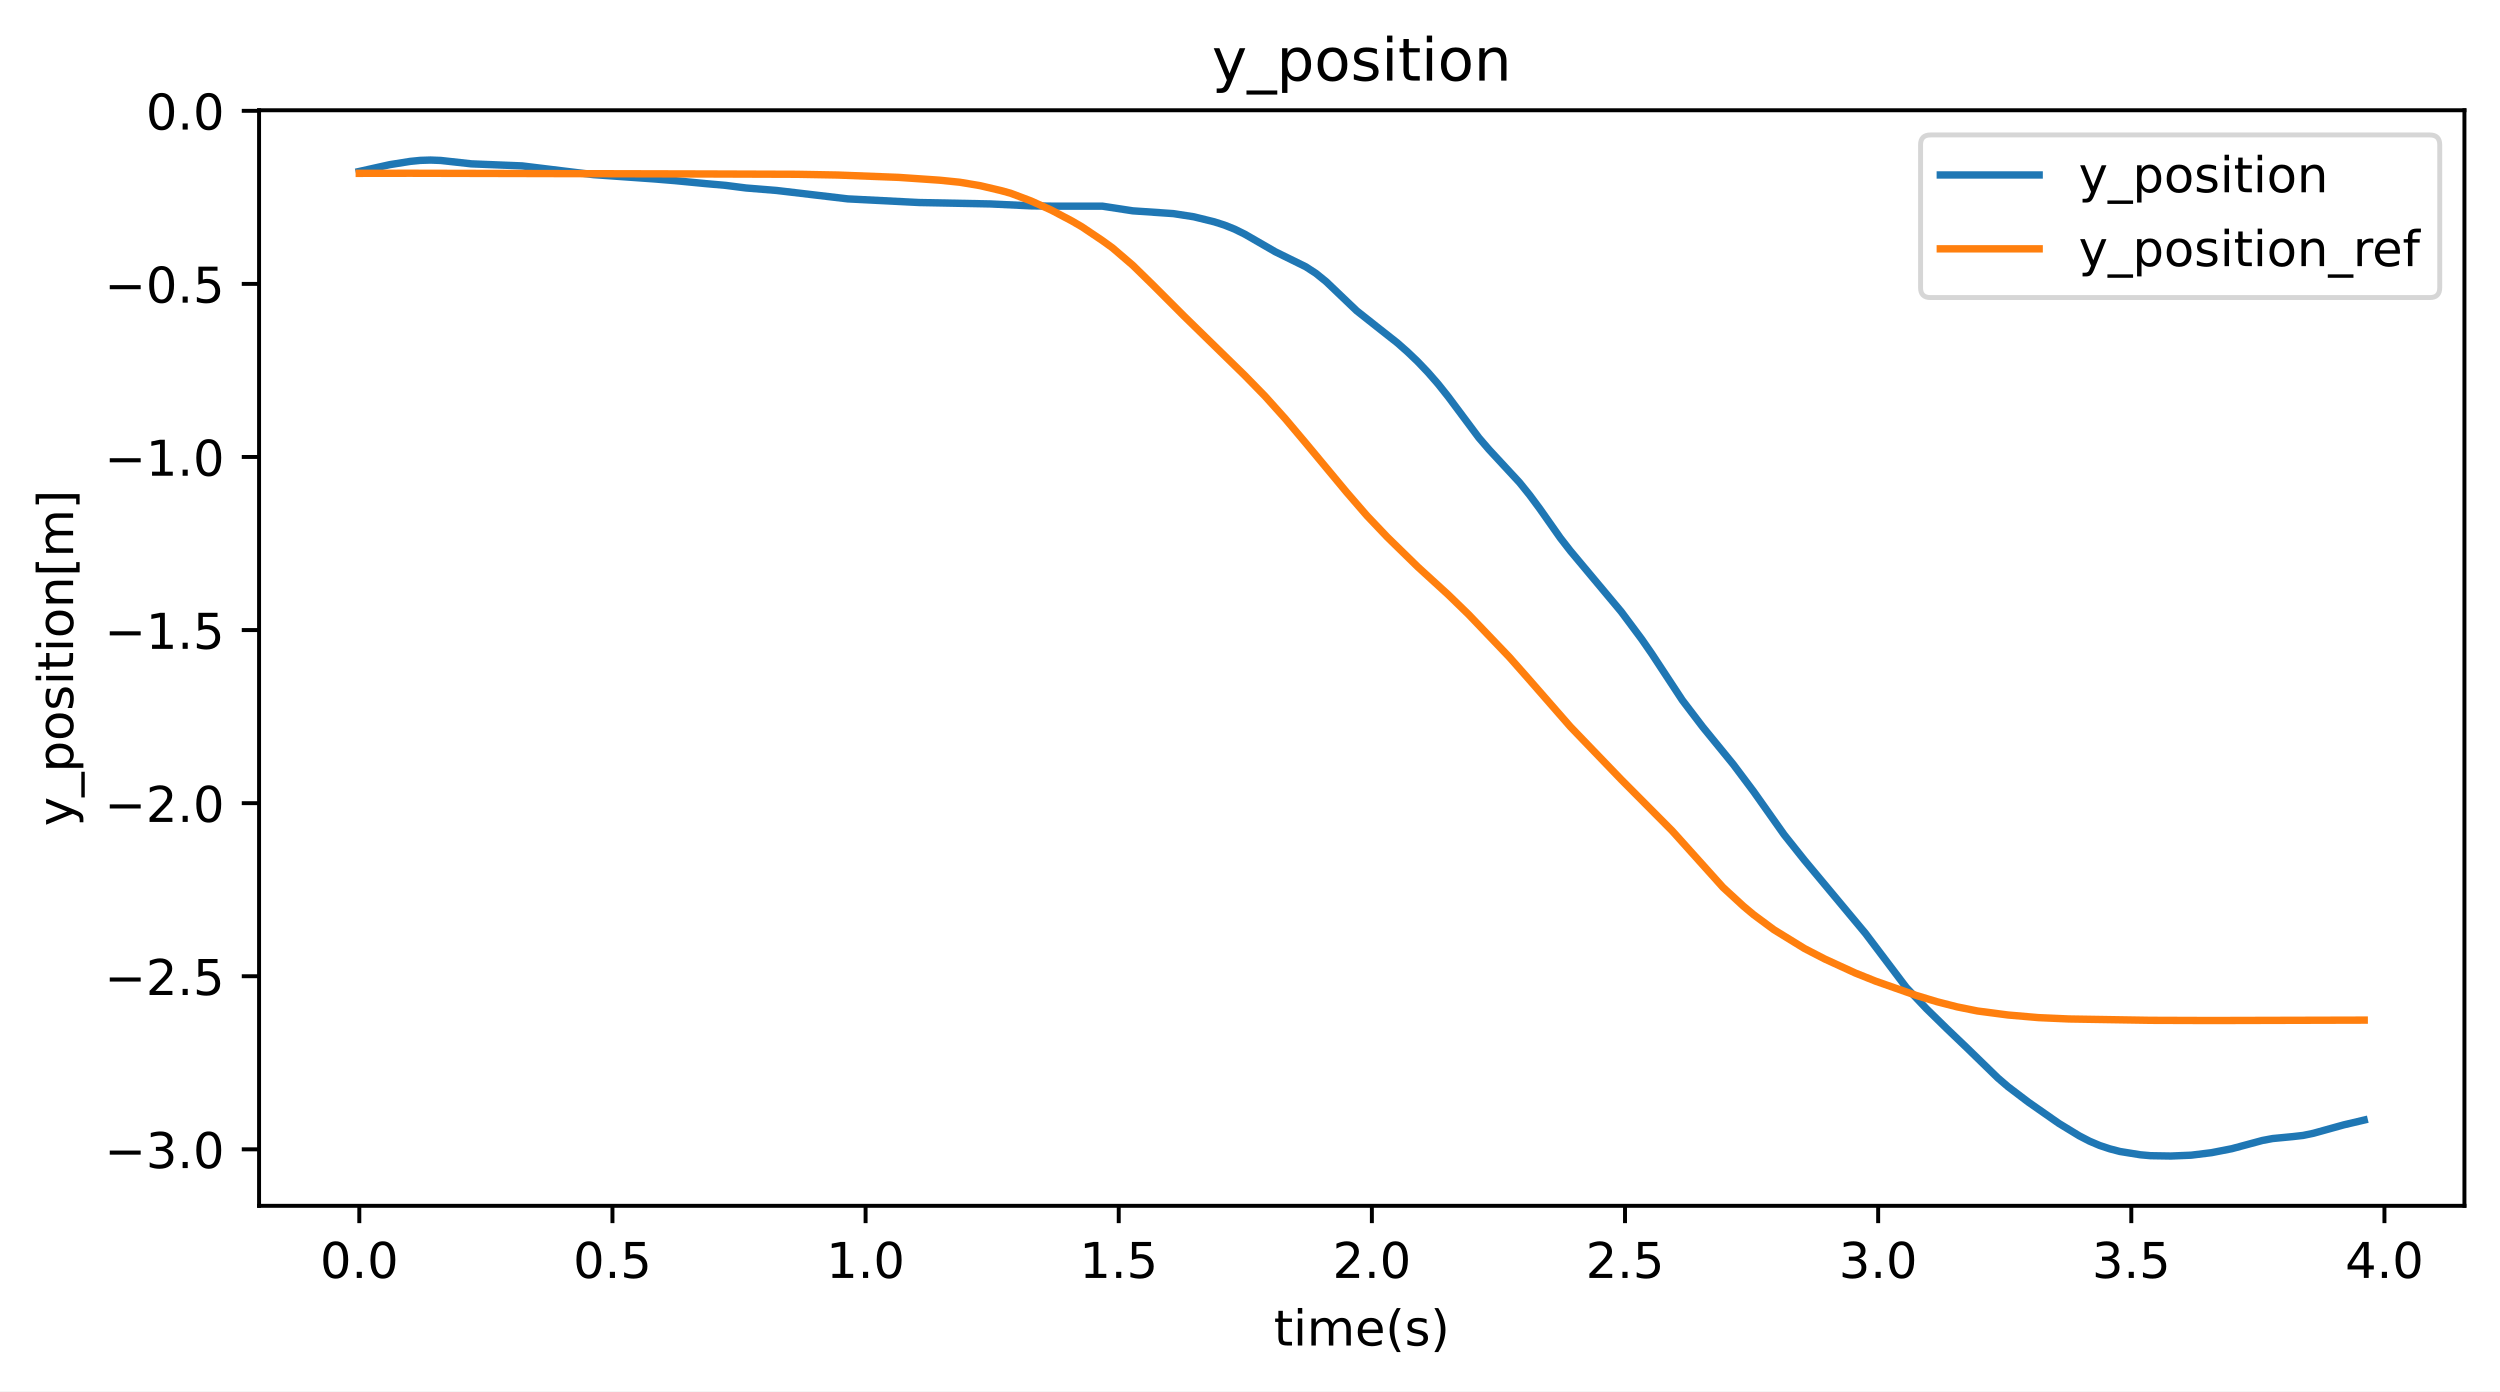
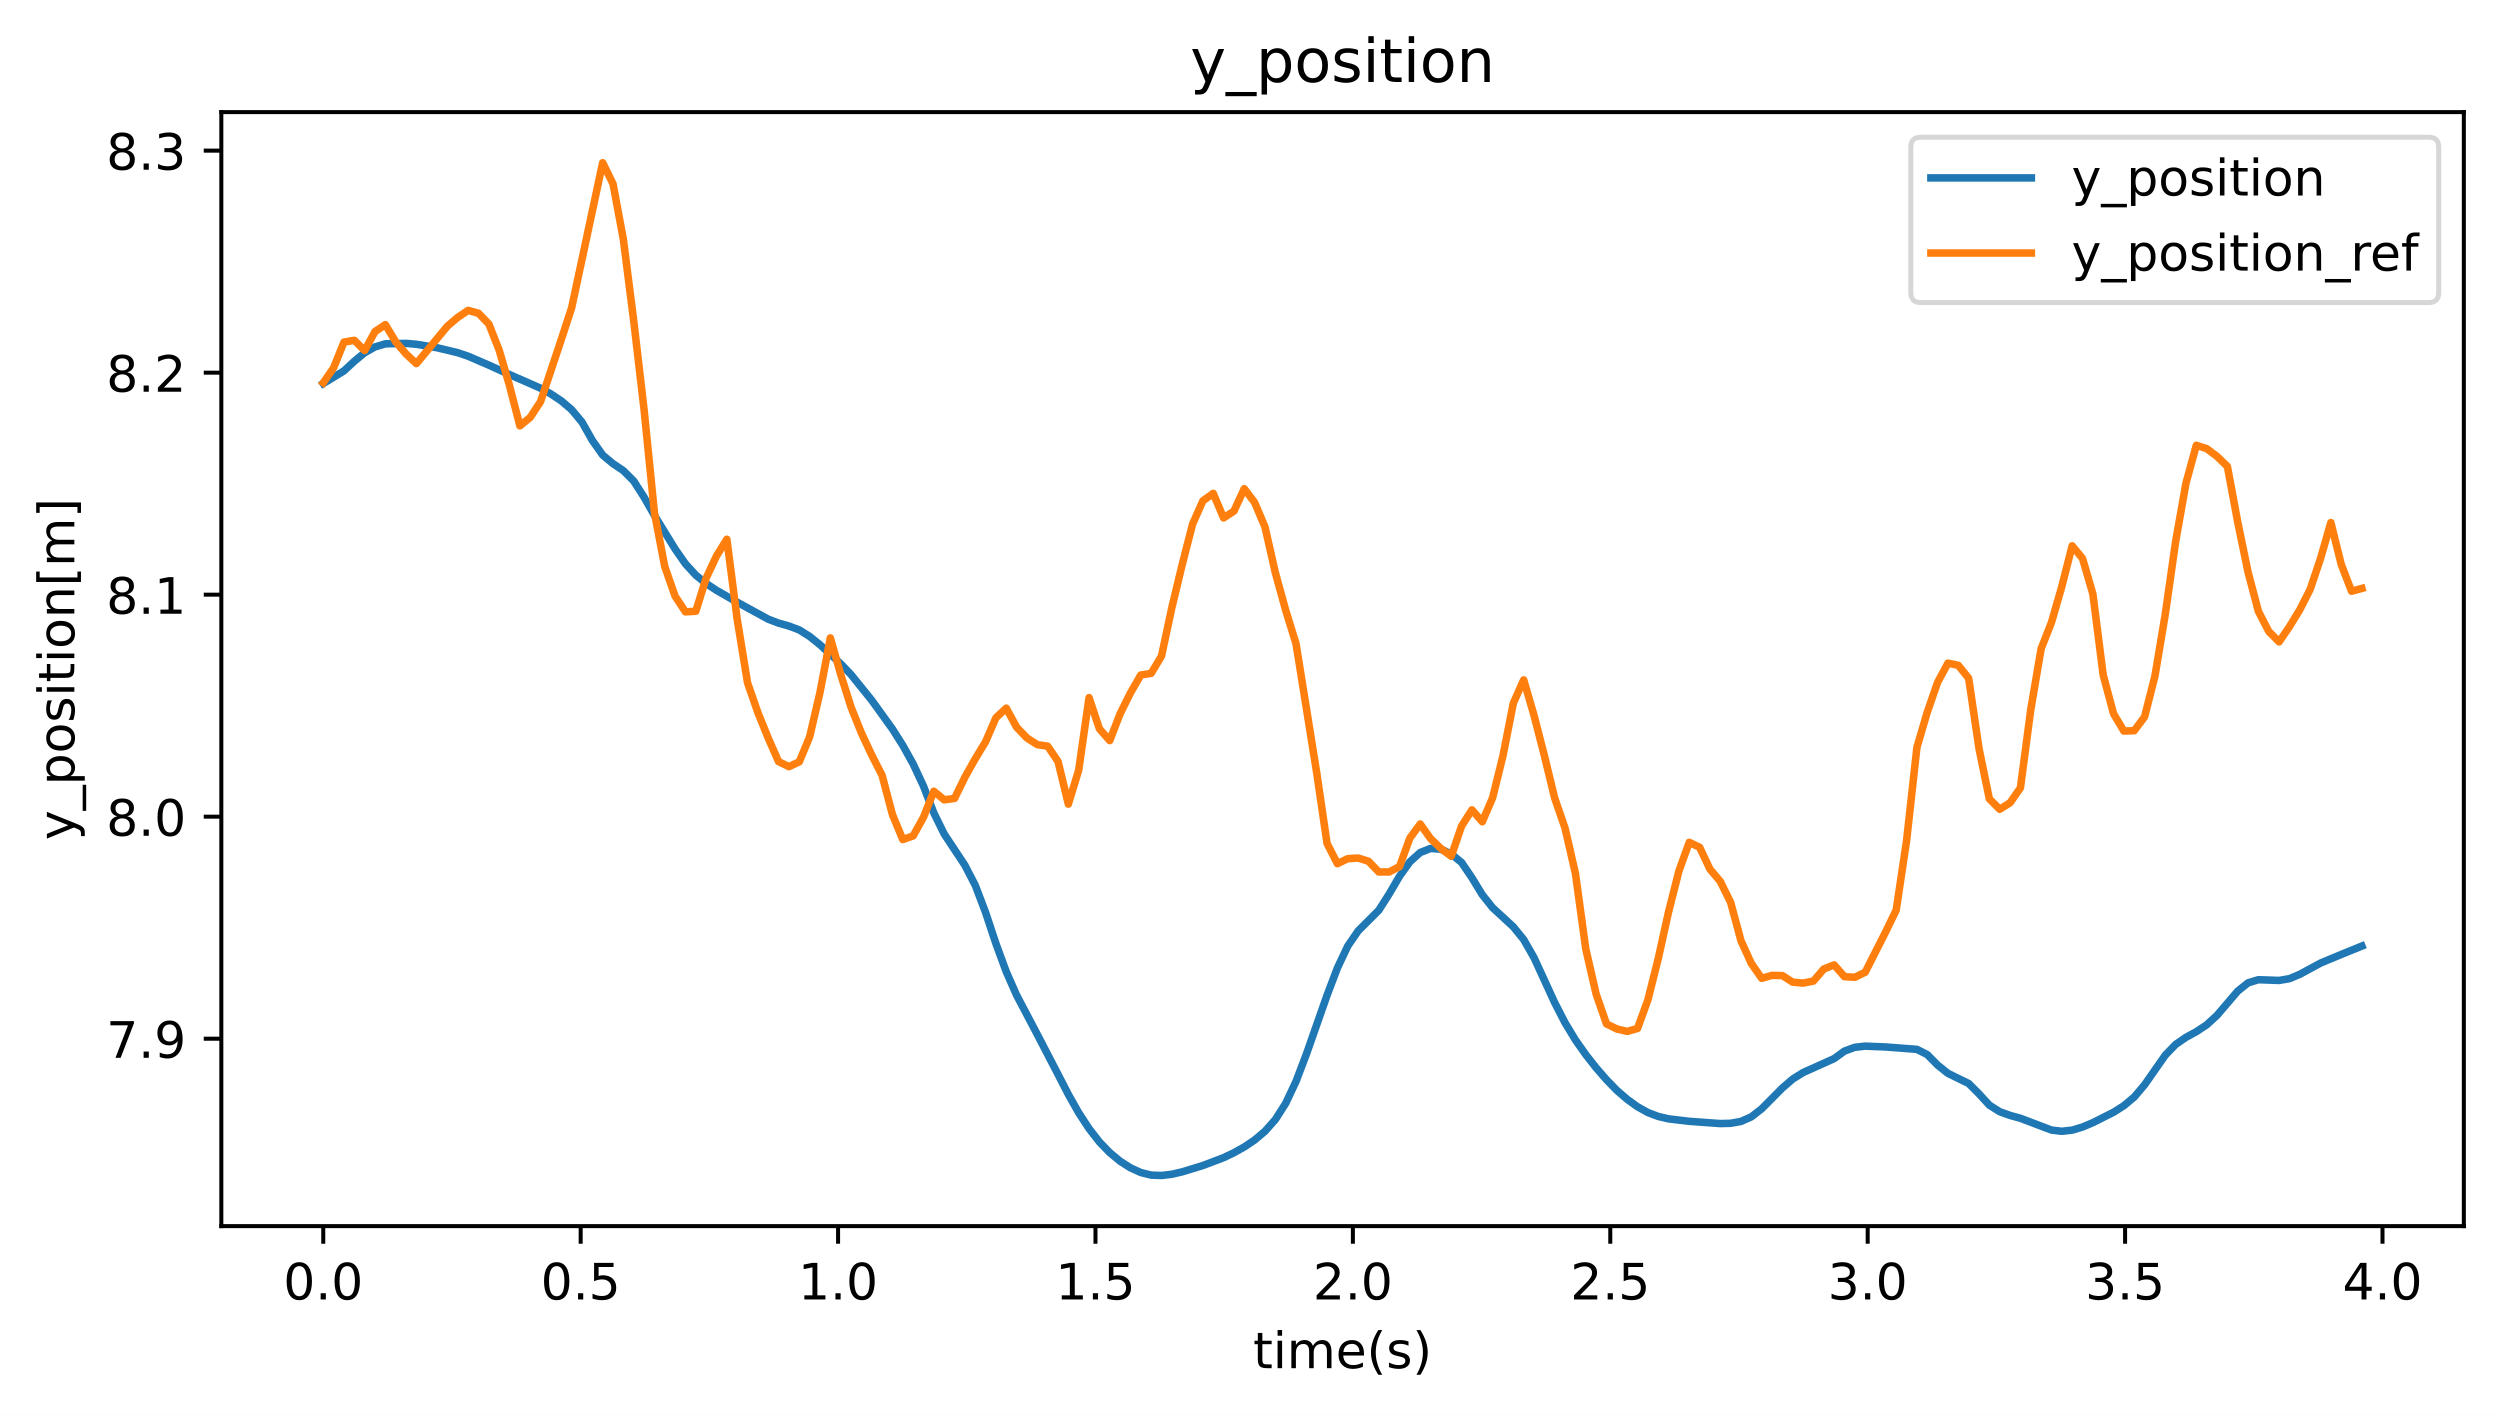
- <svg xmlns="http://www.w3.org/2000/svg" xmlns:xlink="http://www.w3.org/1999/xlink" width="506.039pt" height="281.634pt" viewBox="0 0 506.039 281.634" version="1.1">
+ <svg xmlns="http://www.w3.org/2000/svg" xmlns:xlink="http://www.w3.org/1999/xlink" width="497.659pt" height="281.634pt" viewBox="0 0 497.659 281.634" version="1.1">
  <defs>
    <style type="text/css">*{stroke-linejoin: round; stroke-linecap: butt}</style>
  </defs>
  <g id="figure_1">
    <g id="patch_1">
-       <path d="M 0 281.634  L 506.039 281.634  L 506.039 0  L 0 0  z " style="fill: #ffffff" />
+       <path d="M 0 281.634  L 497.659 281.634  L 497.659 0  L 0 0  z " style="fill: #ffffff" />
    </g>
    <g id="axes_1">
      <g id="patch_2">
-         <path d="M 52.439 244.078  L 498.839 244.078  L 498.839 22.318  L 52.439 22.318  z " style="fill: #ffffff" />
+         <path d="M 44.059 244.078  L 490.459 244.078  L 490.459 22.318  L 44.059 22.318  z " style="fill: #ffffff" />
      </g>
      <g id="matplotlib.axis_1">
        <g id="xtick_1">
          <g id="line2d_1">
            <defs>
-               <path id="meac300c6c1" d="M 0 0  L 0 3.5  " style="stroke: #000000; stroke-width: 0.8" />
-             </defs>
-             <g>
-               <use xlink:href="#meac300c6c1" x="72.73" y="244.078" style="stroke: #000000; stroke-width: 0.8" />
+               <path id="m32def8742e" d="M 0 0  L 0 3.5  " style="stroke: #000000; stroke-width: 0.8" />
+             </defs>
+             <g>
+               <use xlink:href="#m32def8742e" x="64.35" y="244.078" style="stroke: #000000; stroke-width: 0.8" />
            </g>
          </g>
          <g id="text_1">
-             <g transform="translate(64.77841 258.6766) scale(0.1 -0.1)">
+             <g transform="translate(56.39872 258.6766) scale(0.1 -0.1)">
              <defs>
                <path id="DejaVuSans-30" d="M 2034 4250  Q 1547 4250 1301 3770  Q 1056 3291 1056 2328  Q 1056 1369 1301 889  Q 1547 409 2034 409  Q 2525 409 2770 889  Q 3016 1369 3016 2328  Q 3016 3291 2770 3770  Q 2525 4250 2034 4250  z M 2034 4750  Q 2819 4750 3233 4129  Q 3647 3509 3647 2328  Q 3647 1150 3233 529  Q 2819 -91 2034 -91  Q 1250 -91 836 529  Q 422 1150 422 2328  Q 422 3509 836 4129  Q 1250 4750 2034 4750  z " transform="scale(0.015625)" />
                <path id="DejaVuSans-2e" d="M 684 794  L 1344 794  L 1344 0  L 684 0  L 684 794  z " transform="scale(0.015625)" />
              </defs>
              <use xlink:href="#DejaVuSans-30" />
              <use xlink:href="#DejaVuSans-2e" x="63.623" />
              <use xlink:href="#DejaVuSans-30" x="95.41" />
            </g>
          </g>
        </g>
        <g id="xtick_2">
          <g id="line2d_2">
            <g>
-               <use xlink:href="#meac300c6c1" x="123.97" y="244.078" style="stroke: #000000; stroke-width: 0.8" />
+               <use xlink:href="#m32def8742e" x="115.59" y="244.078" style="stroke: #000000; stroke-width: 0.8" />
            </g>
          </g>
          <g id="text_2">
-             <g transform="translate(116.0181 258.6766) scale(0.1 -0.1)">
+             <g transform="translate(107.6384 258.6766) scale(0.1 -0.1)">
              <defs>
                <path id="DejaVuSans-35" d="M 691 4666  L 3169 4666  L 3169 4134  L 1269 4134  L 1269 2991  Q 1406 3038 1543 3061  Q 1681 3084 1819 3084  Q 2600 3084 3056 2656  Q 3513 2228 3513 1497  Q 3513 744 3044 326  Q 2575 -91 1722 -91  Q 1428 -91 1123 -41  Q 819 9 494 109  L 494 744  Q 775 591 1075 516  Q 1375 441 1709 441  Q 2250 441 2565 725  Q 2881 1009 2881 1497  Q 2881 1984 2565 2268  Q 2250 2553 1709 2553  Q 1456 2553 1204 2497  Q 953 2441 691 2322  L 691 4666  z " transform="scale(0.015625)" />
              </defs>
              <use xlink:href="#DejaVuSans-30" />
              <use xlink:href="#DejaVuSans-2e" x="63.623" />
              <use xlink:href="#DejaVuSans-35" x="95.41" />
            </g>
          </g>
        </g>
        <g id="xtick_3">
          <g id="line2d_3">
            <g>
-               <use xlink:href="#meac300c6c1" x="175.209" y="244.078" style="stroke: #000000; stroke-width: 0.8" />
+               <use xlink:href="#m32def8742e" x="166.83" y="244.078" style="stroke: #000000; stroke-width: 0.8" />
            </g>
          </g>
          <g id="text_3">
-             <g transform="translate(167.2577 258.6766) scale(0.1 -0.1)">
+             <g transform="translate(158.8781 258.6766) scale(0.1 -0.1)">
              <defs>
                <path id="DejaVuSans-31" d="M 794 531  L 1825 531  L 1825 4091  L 703 3866  L 703 4441  L 1819 4666  L 2450 4666  L 2450 531  L 3481 531  L 3481 0  L 794 0  L 794 531  z " transform="scale(0.015625)" />
              </defs>
              <use xlink:href="#DejaVuSans-31" />
              <use xlink:href="#DejaVuSans-2e" x="63.623" />
              <use xlink:href="#DejaVuSans-30" x="95.41" />
            </g>
          </g>
        </g>
        <g id="xtick_4">
          <g id="line2d_4">
            <g>
-               <use xlink:href="#meac300c6c1" x="226.449" y="244.078" style="stroke: #000000; stroke-width: 0.8" />
+               <use xlink:href="#m32def8742e" x="218.069" y="244.078" style="stroke: #000000; stroke-width: 0.8" />
            </g>
          </g>
          <g id="text_4">
-             <g transform="translate(218.4974 258.6766) scale(0.1 -0.1)">
+             <g transform="translate(210.1177 258.6766) scale(0.1 -0.1)">
              <use xlink:href="#DejaVuSans-31" />
              <use xlink:href="#DejaVuSans-2e" x="63.623" />
              <use xlink:href="#DejaVuSans-35" x="95.41" />
            </g>
          </g>
        </g>
        <g id="xtick_5">
          <g id="line2d_5">
            <g>
-               <use xlink:href="#meac300c6c1" x="277.689" y="244.078" style="stroke: #000000; stroke-width: 0.8" />
+               <use xlink:href="#m32def8742e" x="269.309" y="244.078" style="stroke: #000000; stroke-width: 0.8" />
            </g>
          </g>
          <g id="text_5">
-             <g transform="translate(269.7371 258.6766) scale(0.1 -0.1)">
+             <g transform="translate(261.3574 258.6766) scale(0.1 -0.1)">
              <defs>
                <path id="DejaVuSans-32" d="M 1228 531  L 3431 531  L 3431 0  L 469 0  L 469 531  Q 828 903 1448 1529  Q 2069 2156 2228 2338  Q 2531 2678 2651 2914  Q 2772 3150 2772 3378  Q 2772 3750 2511 3984  Q 2250 4219 1831 4219  Q 1534 4219 1204 4116  Q 875 4013 500 3803  L 500 4441  Q 881 4594 1212 4672  Q 1544 4750 1819 4750  Q 2544 4750 2975 4387  Q 3406 4025 3406 3419  Q 3406 3131 3298 2873  Q 3191 2616 2906 2266  Q 2828 2175 2409 1742  Q 1991 1309 1228 531  z " transform="scale(0.015625)" />
              </defs>
              <use xlink:href="#DejaVuSans-32" />
              <use xlink:href="#DejaVuSans-2e" x="63.623" />
              <use xlink:href="#DejaVuSans-30" x="95.41" />
            </g>
          </g>
        </g>
        <g id="xtick_6">
          <g id="line2d_6">
            <g>
-               <use xlink:href="#meac300c6c1" x="328.928" y="244.078" style="stroke: #000000; stroke-width: 0.8" />
+               <use xlink:href="#m32def8742e" x="320.549" y="244.078" style="stroke: #000000; stroke-width: 0.8" />
            </g>
          </g>
          <g id="text_6">
-             <g transform="translate(320.9768 258.6766) scale(0.1 -0.1)">
+             <g transform="translate(312.5971 258.6766) scale(0.1 -0.1)">
              <use xlink:href="#DejaVuSans-32" />
              <use xlink:href="#DejaVuSans-2e" x="63.623" />
              <use xlink:href="#DejaVuSans-35" x="95.41" />
            </g>
          </g>
        </g>
        <g id="xtick_7">
          <g id="line2d_7">
            <g>
-               <use xlink:href="#meac300c6c1" x="380.168" y="244.078" style="stroke: #000000; stroke-width: 0.8" />
+               <use xlink:href="#m32def8742e" x="371.788" y="244.078" style="stroke: #000000; stroke-width: 0.8" />
            </g>
          </g>
          <g id="text_7">
-             <g transform="translate(372.2164 258.6766) scale(0.1 -0.1)">
+             <g transform="translate(363.8367 258.6766) scale(0.1 -0.1)">
              <defs>
                <path id="DejaVuSans-33" d="M 2597 2516  Q 3050 2419 3304 2112  Q 3559 1806 3559 1356  Q 3559 666 3084 287  Q 2609 -91 1734 -91  Q 1441 -91 1130 -33  Q 819 25 488 141  L 488 750  Q 750 597 1062 519  Q 1375 441 1716 441  Q 2309 441 2620 675  Q 2931 909 2931 1356  Q 2931 1769 2642 2001  Q 2353 2234 1838 2234  L 1294 2234  L 1294 2753  L 1863 2753  Q 2328 2753 2575 2939  Q 2822 3125 2822 3475  Q 2822 3834 2567 4026  Q 2313 4219 1838 4219  Q 1578 4219 1281 4162  Q 984 4106 628 3988  L 628 4550  Q 988 4650 1302 4700  Q 1616 4750 1894 4750  Q 2613 4750 3031 4423  Q 3450 4097 3450 3541  Q 3450 3153 3228 2886  Q 3006 2619 2597 2516  z " transform="scale(0.015625)" />
              </defs>
              <use xlink:href="#DejaVuSans-33" />
              <use xlink:href="#DejaVuSans-2e" x="63.623" />
              <use xlink:href="#DejaVuSans-30" x="95.41" />
            </g>
          </g>
        </g>
        <g id="xtick_8">
          <g id="line2d_8">
            <g>
-               <use xlink:href="#meac300c6c1" x="431.408" y="244.078" style="stroke: #000000; stroke-width: 0.8" />
+               <use xlink:href="#m32def8742e" x="423.028" y="244.078" style="stroke: #000000; stroke-width: 0.8" />
            </g>
          </g>
          <g id="text_8">
-             <g transform="translate(423.4561 258.6766) scale(0.1 -0.1)">
+             <g transform="translate(415.0764 258.6766) scale(0.1 -0.1)">
              <use xlink:href="#DejaVuSans-33" />
              <use xlink:href="#DejaVuSans-2e" x="63.623" />
              <use xlink:href="#DejaVuSans-35" x="95.41" />
            </g>
          </g>
        </g>
        <g id="xtick_9">
          <g id="line2d_9">
            <g>
-               <use xlink:href="#meac300c6c1" x="482.647" y="244.078" style="stroke: #000000; stroke-width: 0.8" />
+               <use xlink:href="#m32def8742e" x="474.268" y="244.078" style="stroke: #000000; stroke-width: 0.8" />
            </g>
          </g>
          <g id="text_9">
-             <g transform="translate(474.6958 258.6766) scale(0.1 -0.1)">
+             <g transform="translate(466.3161 258.6766) scale(0.1 -0.1)">
              <defs>
                <path id="DejaVuSans-34" d="M 2419 4116  L 825 1625  L 2419 1625  L 2419 4116  z M 2253 4666  L 3047 4666  L 3047 1625  L 3713 1625  L 3713 1100  L 3047 1100  L 3047 0  L 2419 0  L 2419 1100  L 313 1100  L 313 1709  L 2253 4666  z " transform="scale(0.015625)" />
              </defs>
              <use xlink:href="#DejaVuSans-34" />
              <use xlink:href="#DejaVuSans-2e" x="63.623" />
              <use xlink:href="#DejaVuSans-30" x="95.41" />
            </g>
          </g>
        </g>
        <g id="text_10">
-           <g transform="translate(257.8367 272.3547) scale(0.1 -0.1)">
+           <g transform="translate(249.457 272.3547) scale(0.1 -0.1)">
            <defs>
              <path id="DejaVuSans-74" d="M 1172 4494  L 1172 3500  L 2356 3500  L 2356 3053  L 1172 3053  L 1172 1153  Q 1172 725 1289 603  Q 1406 481 1766 481  L 2356 481  L 2356 0  L 1766 0  Q 1100 0 847 248  Q 594 497 594 1153  L 594 3053  L 172 3053  L 172 3500  L 594 3500  L 594 4494  L 1172 4494  z " transform="scale(0.015625)" />
              <path id="DejaVuSans-69" d="M 603 3500  L 1178 3500  L 1178 0  L 603 0  L 603 3500  z M 603 4863  L 1178 4863  L 1178 4134  L 603 4134  L 603 4863  z " transform="scale(0.015625)" />
              <path id="DejaVuSans-6d" d="M 3328 2828  Q 3544 3216 3844 3400  Q 4144 3584 4550 3584  Q 5097 3584 5394 3201  Q 5691 2819 5691 2113  L 5691 0  L 5113 0  L 5113 2094  Q 5113 2597 4934 2840  Q 4756 3084 4391 3084  Q 3944 3084 3684 2787  Q 3425 2491 3425 1978  L 3425 0  L 2847 0  L 2847 2094  Q 2847 2600 2669 2842  Q 2491 3084 2119 3084  Q 1678 3084 1418 2786  Q 1159 2488 1159 1978  L 1159 0  L 581 0  L 581 3500  L 1159 3500  L 1159 2956  Q 1356 3278 1631 3431  Q 1906 3584 2284 3584  Q 2666 3584 2933 3390  Q 3200 3197 3328 2828  z " transform="scale(0.015625)" />
              <path id="DejaVuSans-65" d="M 3597 1894  L 3597 1613  L 953 1613  Q 991 1019 1311 708  Q 1631 397 2203 397  Q 2534 397 2845 478  Q 3156 559 3463 722  L 3463 178  Q 3153 47 2828 -22  Q 2503 -91 2169 -91  Q 1331 -91 842 396  Q 353 884 353 1716  Q 353 2575 817 3079  Q 1281 3584 2069 3584  Q 2775 3584 3186 3129  Q 3597 2675 3597 1894  z M 3022 2063  Q 3016 2534 2758 2815  Q 2500 3097 2075 3097  Q 1594 3097 1305 2825  Q 1016 2553 972 2059  L 3022 2063  z " transform="scale(0.015625)" />
              <path id="DejaVuSans-28" d="M 1984 4856  Q 1566 4138 1362 3434  Q 1159 2731 1159 2009  Q 1159 1288 1364 580  Q 1569 -128 1984 -844  L 1484 -844  Q 1016 -109 783 600  Q 550 1309 550 2009  Q 550 2706 781 3412  Q 1013 4119 1484 4856  L 1984 4856  z " transform="scale(0.015625)" />
              <path id="DejaVuSans-73" d="M 2834 3397  L 2834 2853  Q 2591 2978 2328 3040  Q 2066 3103 1784 3103  Q 1356 3103 1142 2972  Q 928 2841 928 2578  Q 928 2378 1081 2264  Q 1234 2150 1697 2047  L 1894 2003  Q 2506 1872 2764 1633  Q 3022 1394 3022 966  Q 3022 478 2636 193  Q 2250 -91 1575 -91  Q 1294 -91 989 -36  Q 684 19 347 128  L 347 722  Q 666 556 975 473  Q 1284 391 1588 391  Q 1994 391 2212 530  Q 2431 669 2431 922  Q 2431 1156 2273 1281  Q 2116 1406 1581 1522  L 1381 1569  Q 847 1681 609 1914  Q 372 2147 372 2553  Q 372 3047 722 3315  Q 1072 3584 1716 3584  Q 2034 3584 2315 3537  Q 2597 3491 2834 3397  z " transform="scale(0.015625)" />
              <path id="DejaVuSans-29" d="M 513 4856  L 1013 4856  Q 1481 4119 1714 3412  Q 1947 2706 1947 2009  Q 1947 1309 1714 600  Q 1481 -109 1013 -844  L 513 -844  Q 928 -128 1133 580  Q 1338 1288 1338 2009  Q 1338 2731 1133 3434  Q 928 4138 513 4856  z " transform="scale(0.015625)" />
            </defs>
            <use xlink:href="#DejaVuSans-74" />
            <use xlink:href="#DejaVuSans-69" x="39.209" />
            <use xlink:href="#DejaVuSans-6d" x="66.992" />
            <use xlink:href="#DejaVuSans-65" x="164.404" />
            <use xlink:href="#DejaVuSans-28" x="225.928" />
            <use xlink:href="#DejaVuSans-73" x="264.941" />
            <use xlink:href="#DejaVuSans-29" x="317.041" />
          </g>
        </g>
      </g>
      <g id="matplotlib.axis_2">
        <g id="ytick_1">
          <g id="line2d_10">
            <defs>
-               <path id="mf3dd3fe1fc" d="M 0 0  L -3.5 0  " style="stroke: #000000; stroke-width: 0.8" />
-             </defs>
-             <g>
-               <use xlink:href="#mf3dd3fe1fc" x="52.439" y="232.641" style="stroke: #000000; stroke-width: 0.8" />
+               <path id="m1f8aee52ab" d="M 0 0  L -3.5 0  " style="stroke: #000000; stroke-width: 0.8" />
+             </defs>
+             <g>
+               <use xlink:href="#m1f8aee52ab" x="44.059" y="206.768" style="stroke: #000000; stroke-width: 0.8" />
            </g>
          </g>
          <g id="text_11">
-             <g transform="translate(21.15625 236.4407) scale(0.1 -0.1)">
-               <defs>
-                 <path id="DejaVuSans-2212" d="M 678 2272  L 4684 2272  L 4684 1741  L 678 1741  L 678 2272  z " transform="scale(0.015625)" />
-               </defs>
-               <use xlink:href="#DejaVuSans-2212" />
-               <use xlink:href="#DejaVuSans-33" x="83.789" />
-               <use xlink:href="#DejaVuSans-2e" x="147.412" />
-               <use xlink:href="#DejaVuSans-30" x="179.199" />
+             <g transform="translate(21.15625 210.5673) scale(0.1 -0.1)">
+               <defs>
+                 <path id="DejaVuSans-37" d="M 525 4666  L 3525 4666  L 3525 4397  L 1831 0  L 1172 0  L 2766 4134  L 525 4134  L 525 4666  z " transform="scale(0.015625)" />
+                 <path id="DejaVuSans-39" d="M 703 97  L 703 672  Q 941 559 1184 500  Q 1428 441 1663 441  Q 2288 441 2617 861  Q 2947 1281 2994 2138  Q 2813 1869 2534 1725  Q 2256 1581 1919 1581  Q 1219 1581 811 2004  Q 403 2428 403 3163  Q 403 3881 828 4315  Q 1253 4750 1959 4750  Q 2769 4750 3195 4129  Q 3622 3509 3622 2328  Q 3622 1225 3098 567  Q 2575 -91 1691 -91  Q 1453 -91 1209 -44  Q 966 3 703 97  z M 1959 2075  Q 2384 2075 2632 2365  Q 2881 2656 2881 3163  Q 2881 3666 2632 3958  Q 2384 4250 1959 4250  Q 1534 4250 1286 3958  Q 1038 3666 1038 3163  Q 1038 2656 1286 2365  Q 1534 2075 1959 2075  z " transform="scale(0.015625)" />
+               </defs>
+               <use xlink:href="#DejaVuSans-37" />
+               <use xlink:href="#DejaVuSans-2e" x="63.623" />
+               <use xlink:href="#DejaVuSans-39" x="95.41" />
            </g>
          </g>
        </g>
        <g id="ytick_2">
          <g id="line2d_11">
            <g>
-               <use xlink:href="#mf3dd3fe1fc" x="52.439" y="197.606" style="stroke: #000000; stroke-width: 0.8" />
+               <use xlink:href="#m1f8aee52ab" x="44.059" y="162.573" style="stroke: #000000; stroke-width: 0.8" />
            </g>
          </g>
          <g id="text_12">
-             <g transform="translate(21.15625 201.4055) scale(0.1 -0.1)">
-               <use xlink:href="#DejaVuSans-2212" />
-               <use xlink:href="#DejaVuSans-32" x="83.789" />
-               <use xlink:href="#DejaVuSans-2e" x="147.412" />
-               <use xlink:href="#DejaVuSans-35" x="179.199" />
+             <g transform="translate(21.15625 166.372) scale(0.1 -0.1)">
+               <defs>
+                 <path id="DejaVuSans-38" d="M 2034 2216  Q 1584 2216 1326 1975  Q 1069 1734 1069 1313  Q 1069 891 1326 650  Q 1584 409 2034 409  Q 2484 409 2743 651  Q 3003 894 3003 1313  Q 3003 1734 2745 1975  Q 2488 2216 2034 2216  z M 1403 2484  Q 997 2584 770 2862  Q 544 3141 544 3541  Q 544 4100 942 4425  Q 1341 4750 2034 4750  Q 2731 4750 3128 4425  Q 3525 4100 3525 3541  Q 3525 3141 3298 2862  Q 3072 2584 2669 2484  Q 3125 2378 3379 2068  Q 3634 1759 3634 1313  Q 3634 634 3220 271  Q 2806 -91 2034 -91  Q 1263 -91 848 271  Q 434 634 434 1313  Q 434 1759 690 2068  Q 947 2378 1403 2484  z M 1172 3481  Q 1172 3119 1398 2916  Q 1625 2713 2034 2713  Q 2441 2713 2670 2916  Q 2900 3119 2900 3481  Q 2900 3844 2670 4047  Q 2441 4250 2034 4250  Q 1625 4250 1398 4047  Q 1172 3844 1172 3481  z " transform="scale(0.015625)" />
+               </defs>
+               <use xlink:href="#DejaVuSans-38" />
+               <use xlink:href="#DejaVuSans-2e" x="63.623" />
+               <use xlink:href="#DejaVuSans-30" x="95.41" />
            </g>
          </g>
        </g>
        <g id="ytick_3">
          <g id="line2d_12">
            <g>
-               <use xlink:href="#mf3dd3fe1fc" x="52.439" y="162.571" style="stroke: #000000; stroke-width: 0.8" />
+               <use xlink:href="#m1f8aee52ab" x="44.059" y="118.378" style="stroke: #000000; stroke-width: 0.8" />
            </g>
          </g>
          <g id="text_13">
-             <g transform="translate(21.15625 166.3703) scale(0.1 -0.1)">
-               <use xlink:href="#DejaVuSans-2212" />
-               <use xlink:href="#DejaVuSans-32" x="83.789" />
-               <use xlink:href="#DejaVuSans-2e" x="147.412" />
-               <use xlink:href="#DejaVuSans-30" x="179.199" />
+             <g transform="translate(21.15625 122.1767) scale(0.1 -0.1)">
+               <use xlink:href="#DejaVuSans-38" />
+               <use xlink:href="#DejaVuSans-2e" x="63.623" />
+               <use xlink:href="#DejaVuSans-31" x="95.41" />
            </g>
          </g>
        </g>
        <g id="ytick_4">
          <g id="line2d_13">
            <g>
-               <use xlink:href="#mf3dd3fe1fc" x="52.439" y="127.536" style="stroke: #000000; stroke-width: 0.8" />
+               <use xlink:href="#m1f8aee52ab" x="44.059" y="74.182" style="stroke: #000000; stroke-width: 0.8" />
            </g>
          </g>
          <g id="text_14">
-             <g transform="translate(21.15625 131.3351) scale(0.1 -0.1)">
-               <use xlink:href="#DejaVuSans-2212" />
-               <use xlink:href="#DejaVuSans-31" x="83.789" />
-               <use xlink:href="#DejaVuSans-2e" x="147.412" />
-               <use xlink:href="#DejaVuSans-35" x="179.199" />
+             <g transform="translate(21.15625 77.98144) scale(0.1 -0.1)">
+               <use xlink:href="#DejaVuSans-38" />
+               <use xlink:href="#DejaVuSans-2e" x="63.623" />
+               <use xlink:href="#DejaVuSans-32" x="95.41" />
            </g>
          </g>
        </g>
        <g id="ytick_5">
          <g id="line2d_14">
            <g>
-               <use xlink:href="#mf3dd3fe1fc" x="52.439" y="92.501" style="stroke: #000000; stroke-width: 0.8" />
+               <use xlink:href="#m1f8aee52ab" x="44.059" y="29.987" style="stroke: #000000; stroke-width: 0.8" />
            </g>
          </g>
          <g id="text_15">
-             <g transform="translate(21.15625 96.29984) scale(0.1 -0.1)">
-               <use xlink:href="#DejaVuSans-2212" />
-               <use xlink:href="#DejaVuSans-31" x="83.789" />
-               <use xlink:href="#DejaVuSans-2e" x="147.412" />
-               <use xlink:href="#DejaVuSans-30" x="179.199" />
-             </g>
-           </g>
-         </g>
-         <g id="ytick_6">
-           <g id="line2d_15">
-             <g>
-               <use xlink:href="#mf3dd3fe1fc" x="52.439" y="57.465" style="stroke: #000000; stroke-width: 0.8" />
-             </g>
-           </g>
-           <g id="text_16">
-             <g transform="translate(21.15625 61.26462) scale(0.1 -0.1)">
-               <use xlink:href="#DejaVuSans-2212" />
-               <use xlink:href="#DejaVuSans-30" x="83.789" />
-               <use xlink:href="#DejaVuSans-2e" x="147.412" />
-               <use xlink:href="#DejaVuSans-35" x="179.199" />
-             </g>
-           </g>
-         </g>
-         <g id="ytick_7">
-           <g id="line2d_16">
-             <g>
-               <use xlink:href="#mf3dd3fe1fc" x="52.439" y="22.43" style="stroke: #000000; stroke-width: 0.8" />
-             </g>
-           </g>
-           <g id="text_17">
-             <g transform="translate(29.53594 26.22941) scale(0.1 -0.1)">
-               <use xlink:href="#DejaVuSans-30" />
-               <use xlink:href="#DejaVuSans-2e" x="63.623" />
-               <use xlink:href="#DejaVuSans-30" x="95.41" />
-             </g>
-           </g>
-         </g>
-         <g id="text_18">
+             <g transform="translate(21.15625 33.78615) scale(0.1 -0.1)">
+               <use xlink:href="#DejaVuSans-38" />
+               <use xlink:href="#DejaVuSans-2e" x="63.623" />
+               <use xlink:href="#DejaVuSans-33" x="95.41" />
+             </g>
+           </g>
+         </g>
+         <g id="text_16">
          <g transform="translate(14.79844 167.2341) rotate(-90) scale(0.1 -0.1)">
            <defs>
              <path id="DejaVuSans-79" d="M 2059 -325  Q 1816 -950 1584 -1140  Q 1353 -1331 966 -1331  L 506 -1331  L 506 -850  L 844 -850  Q 1081 -850 1212 -737  Q 1344 -625 1503 -206  L 1606 56  L 191 3500  L 800 3500  L 1894 763  L 2988 3500  L 3597 3500  L 2059 -325  z " transform="scale(0.015625)" />
              <path id="DejaVuSans-5f" d="M 3263 -1063  L 3263 -1509  L -63 -1509  L -63 -1063  L 3263 -1063  z " transform="scale(0.015625)" />
              <path id="DejaVuSans-70" d="M 1159 525  L 1159 -1331  L 581 -1331  L 581 3500  L 1159 3500  L 1159 2969  Q 1341 3281 1617 3432  Q 1894 3584 2278 3584  Q 2916 3584 3314 3078  Q 3713 2572 3713 1747  Q 3713 922 3314 415  Q 2916 -91 2278 -91  Q 1894 -91 1617 61  Q 1341 213 1159 525  z M 3116 1747  Q 3116 2381 2855 2742  Q 2594 3103 2138 3103  Q 1681 3103 1420 2742  Q 1159 2381 1159 1747  Q 1159 1113 1420 752  Q 1681 391 2138 391  Q 2594 391 2855 752  Q 3116 1113 3116 1747  z " transform="scale(0.015625)" />
              <path id="DejaVuSans-6f" d="M 1959 3097  Q 1497 3097 1228 2736  Q 959 2375 959 1747  Q 959 1119 1226 758  Q 1494 397 1959 397  Q 2419 397 2687 759  Q 2956 1122 2956 1747  Q 2956 2369 2687 2733  Q 2419 3097 1959 3097  z M 1959 3584  Q 2709 3584 3137 3096  Q 3566 2609 3566 1747  Q 3566 888 3137 398  Q 2709 -91 1959 -91  Q 1206 -91 779 398  Q 353 888 353 1747  Q 353 2609 779 3096  Q 1206 3584 1959 3584  z " transform="scale(0.015625)" />
              <path id="DejaVuSans-6e" d="M 3513 2113  L 3513 0  L 2938 0  L 2938 2094  Q 2938 2591 2744 2837  Q 2550 3084 2163 3084  Q 1697 3084 1428 2787  Q 1159 2491 1159 1978  L 1159 0  L 581 0  L 581 3500  L 1159 3500  L 1159 2956  Q 1366 3272 1645 3428  Q 1925 3584 2291 3584  Q 2894 3584 3203 3211  Q 3513 2838 3513 2113  z " transform="scale(0.015625)" />
              <path id="DejaVuSans-5b" d="M 550 4863  L 1875 4863  L 1875 4416  L 1125 4416  L 1125 -397  L 1875 -397  L 1875 -844  L 550 -844  L 550 4863  z " transform="scale(0.015625)" />
              <path id="DejaVuSans-5d" d="M 1947 4863  L 1947 -844  L 622 -844  L 622 -397  L 1369 -397  L 1369 4416  L 622 4416  L 622 4863  L 1947 4863  z " transform="scale(0.015625)" />
            </defs>
            <use xlink:href="#DejaVuSans-79" />
            <use xlink:href="#DejaVuSans-5f" x="59.18" />
            <use xlink:href="#DejaVuSans-70" x="109.18" />
            <use xlink:href="#DejaVuSans-6f" x="172.656" />
            <use xlink:href="#DejaVuSans-73" x="233.838" />
            <use xlink:href="#DejaVuSans-69" x="285.938" />
            <use xlink:href="#DejaVuSans-74" x="313.721" />
            <use xlink:href="#DejaVuSans-69" x="352.93" />
            <use xlink:href="#DejaVuSans-6f" x="380.713" />
            <use xlink:href="#DejaVuSans-6e" x="441.895" />
            <use xlink:href="#DejaVuSans-5b" x="505.273" />
            <use xlink:href="#DejaVuSans-6d" x="544.287" />
            <use xlink:href="#DejaVuSans-5d" x="641.699" />
          </g>
        </g>
      </g>
-       <g id="line2d_17">
-         <path d="M 72.73 34.7  L 78.91 33.324  L 83.03 32.668  L 85.09 32.463  L 87.15 32.398  L 89.21 32.478  L 95.39 33.164  L 105.69 33.581  L 120.11 35.349  L 132.47 36.224  L 136.59 36.562  L 142.77 37.161  L 146.89 37.523  L 151.01 38.052  L 157.19 38.552  L 171.61 40.257  L 186.029 40.994  L 200.449 41.279  L 208.689 41.671  L 212.809 41.726  L 223.109 41.726  L 229.289 42.676  L 237.529 43.242  L 241.649 43.882  L 245.769 44.897  L 247.829 45.555  L 249.889 46.377  L 251.949 47.392  L 258.129 50.958  L 264.309 53.997  L 266.369 55.336  L 268.429 57.004  L 274.609 62.906  L 278.729 66.164  L 282.849 69.41  L 284.909 71.228  L 286.969 73.199  L 289.029 75.359  L 291.089 77.721  L 293.149 80.306  L 299.329 88.591  L 301.389 90.986  L 307.569 97.659  L 309.629 100.213  L 311.689 102.995  L 315.809 108.858  L 317.869 111.512  L 328.169 123.827  L 332.289 129.356  L 334.349 132.331  L 340.529 141.728  L 344.649 147.138  L 350.829 154.706  L 354.949 160.202  L 361.129 168.944  L 365.249 174.118  L 377.609 188.949  L 385.849 199.863  L 389.969 204.209  L 394.089 208.238  L 398.209 212.179  L 404.388 218.192  L 406.448 219.959  L 410.568 223.086  L 416.748 227.395  L 420.868 229.907  L 422.928 230.977  L 424.988 231.857  L 427.048 232.541  L 429.108 233.079  L 433.228 233.745  L 435.288 233.929  L 439.408 233.998  L 443.528 233.827  L 447.648 233.319  L 451.768 232.513  L 457.948 230.847  L 460.008 230.46  L 464.128 230.062  L 466.188 229.827  L 468.248 229.4  L 474.428 227.686  L 478.548 226.716  L 478.548 226.716  " clip-path="url(#p39094b3f18)" style="fill: none; stroke: #1f77b4; stroke-width: 1.5; stroke-linecap: square" />
-       </g>
-       <g id="line2d_18">
-         <path d="M 72.73 35.085  L 83.03 35.069  L 105.69 35.122  L 142.77 35.213  L 161.31 35.277  L 169.55 35.429  L 181.909 35.905  L 190.149 36.47  L 194.269 36.887  L 198.389 37.579  L 202.509 38.55  L 204.569 39.113  L 208.689 40.671  L 212.809 42.535  L 216.929 44.707  L 218.989 45.906  L 223.109 48.675  L 225.169 50.16  L 229.289 53.695  L 233.409 57.723  L 239.589 63.913  L 251.949 75.983  L 256.069 80.203  L 260.189 84.794  L 264.309 89.684  L 272.549 99.602  L 276.669 104.365  L 280.789 108.7  L 286.969 114.737  L 293.149 120.383  L 297.269 124.384  L 305.509 133.006  L 309.629 137.672  L 317.869 147.1  L 328.169 157.805  L 338.469 168.171  L 348.769 179.628  L 352.889 183.419  L 354.949 185.143  L 359.069 188.19  L 365.249 191.993  L 369.369 194.123  L 375.549 196.959  L 379.669 198.611  L 387.909 201.503  L 392.029 202.751  L 396.149 203.807  L 400.269 204.639  L 406.448 205.451  L 412.628 205.983  L 418.808 206.256  L 435.288 206.528  L 447.648 206.57  L 478.548 206.488  L 478.548 206.488  " clip-path="url(#p39094b3f18)" style="fill: none; stroke: #ff7f0e; stroke-width: 1.5; stroke-linecap: square" />
+       <g id="line2d_15">
+         <path d="M 64.35 76.344  L 68.47 73.826  L 70.53 71.913  L 72.59 70.21  L 74.65 69.058  L 76.71 68.44  L 80.83 68.357  L 82.89 68.533  L 87.01 69.226  L 91.13 70.214  L 93.19 70.909  L 97.31 72.686  L 101.43 74.565  L 107.61 77.28  L 109.67 78.425  L 111.73 79.798  L 113.79 81.551  L 115.85 84.023  L 117.91 87.662  L 119.97 90.59  L 122.03 92.303  L 124.09 93.693  L 126.15 95.754  L 128.21 98.978  L 130.27 102.585  L 134.39 109.289  L 136.45 112.247  L 138.51 114.495  L 140.57 116.153  L 142.63 117.515  L 146.75 119.881  L 152.93 123.259  L 154.99 124.045  L 157.05 124.62  L 159.11 125.4  L 161.17 126.696  L 163.23 128.351  L 167.35 132.137  L 169.41 134.291  L 173.53 139.399  L 177.65 145.116  L 179.71 148.368  L 181.77 152.073  L 183.83 156.487  L 185.89 161.822  L 187.95 166.013  L 192.07 172.236  L 194.13 176.22  L 196.19 181.629  L 198.25 187.836  L 200.31 193.442  L 202.37 198.107  L 206.49 205.934  L 210.61 213.865  L 212.67 217.865  L 214.73 221.516  L 216.79 224.669  L 218.85 227.313  L 220.91 229.447  L 222.97 231.15  L 225.03 232.474  L 227.09 233.408  L 229.15 233.918  L 231.21 233.998  L 233.27 233.75  L 235.33 233.273  L 239.45 232.011  L 243.569 230.449  L 245.629 229.467  L 247.689 228.317  L 249.749 226.934  L 251.809 225.193  L 253.869 222.871  L 255.929 219.645  L 257.989 215.274  L 260.049 209.855  L 264.169 198.122  L 266.229 192.682  L 268.289 188.322  L 270.349 185.32  L 274.469 181.199  L 276.529 177.96  L 278.589 174.439  L 280.649 171.564  L 282.709 169.707  L 284.769 168.895  L 286.829 169.047  L 288.889 169.999  L 290.949 171.692  L 293.009 174.732  L 295.069 178.113  L 297.129 180.696  L 301.249 184.495  L 303.309 187.033  L 305.369 190.643  L 309.489 199.609  L 311.549 203.607  L 313.609 207.012  L 315.669 209.938  L 317.729 212.56  L 319.789 214.927  L 321.849 217.044  L 323.909 218.829  L 325.969 220.312  L 328.029 221.462  L 330.089 222.243  L 332.149 222.724  L 336.269 223.213  L 342.449 223.661  L 344.509 223.606  L 346.569 223.235  L 348.629 222.321  L 350.689 220.722  L 354.809 216.573  L 356.869 214.794  L 358.929 213.508  L 365.109 210.728  L 367.169 209.234  L 369.229 208.479  L 371.289 208.247  L 375.409 208.417  L 381.589 208.886  L 383.649 209.933  L 385.709 212.027  L 387.769 213.669  L 391.889 215.686  L 393.949 217.748  L 396.009 219.999  L 398.069 221.297  L 400.129 222.038  L 402.189 222.606  L 408.369 224.953  L 410.429 225.197  L 412.489 224.97  L 414.549 224.35  L 416.609 223.483  L 420.729 221.409  L 422.789 220.102  L 424.849 218.379  L 426.909 215.946  L 431.029 210.05  L 433.089 207.911  L 435.149 206.494  L 437.209 205.368  L 439.269 204.005  L 441.329 202.114  L 445.449 197.297  L 447.509 195.648  L 449.569 195.024  L 453.689 195.17  L 455.749 194.814  L 457.809 193.95  L 461.929 191.716  L 466.048 189.997  L 470.168 188.325  L 470.168 188.325  " clip-path="url(#p944f300687)" style="fill: none; stroke: #1f77b4; stroke-width: 1.5; stroke-linecap: square" />
+       </g>
+       <g id="line2d_16">
+         <path d="M 64.35 76.204  L 66.41 73.218  L 68.47 68.102  L 70.53 67.75  L 72.59 69.78  L 74.65 66.003  L 76.71 64.625  L 78.77 68.047  L 80.83 70.465  L 82.89 72.38  L 89.07 64.919  L 91.13 63.17  L 93.19 61.786  L 95.25 62.363  L 97.31 64.49  L 99.37 69.714  L 101.43 76.782  L 103.49 84.769  L 105.55 83.087  L 107.61 79.932  L 111.73 67.588  L 113.79 61.275  L 119.97 32.398  L 122.03 36.602  L 124.09 47.662  L 126.15 63.88  L 128.21 81.527  L 130.27 102.029  L 132.33 112.791  L 134.39 118.685  L 136.45 121.8  L 138.51 121.678  L 140.57 115.081  L 142.63 110.668  L 144.69 107.346  L 146.75 123.306  L 148.81 135.924  L 150.87 141.856  L 152.93 146.945  L 154.99 151.611  L 157.05 152.62  L 159.11 151.641  L 161.17 146.688  L 163.23 137.818  L 165.29 126.987  L 167.35 134.227  L 169.41 140.765  L 171.47 145.9  L 173.53 150.302  L 175.59 154.337  L 177.65 162.154  L 179.71 167.123  L 181.77 166.399  L 183.83 162.699  L 185.89 157.512  L 187.95 159.212  L 190.01 158.941  L 192.07 154.73  L 194.13 151.06  L 196.19 147.659  L 198.25 142.887  L 200.31 140.969  L 202.37 144.759  L 204.43 146.906  L 206.49 148.232  L 208.55 148.54  L 210.61 151.577  L 212.67 160.072  L 214.73 153.292  L 216.79 138.874  L 218.85 145.07  L 220.91 147.423  L 222.97 142.086  L 225.03 137.933  L 227.09 134.37  L 229.15 134.04  L 231.21 130.607  L 233.27 120.967  L 235.33 112.392  L 237.39 104.348  L 239.45 99.694  L 241.509 98.217  L 243.569 103.095  L 245.629 101.747  L 247.689 97.283  L 249.749 100.025  L 251.809 104.887  L 253.869 113.986  L 255.929 121.463  L 257.989 128.129  L 262.109 153.836  L 264.169 167.901  L 266.229 171.924  L 268.289 170.927  L 270.349 170.806  L 272.409 171.437  L 274.469 173.574  L 276.529 173.573  L 278.589 172.503  L 280.649 166.843  L 282.709 164.034  L 284.769 166.929  L 286.829 168.913  L 288.889 170.441  L 290.949 164.431  L 293.009 161.213  L 295.069 163.581  L 297.129 158.801  L 299.189 150.448  L 301.249 139.973  L 303.309 135.343  L 305.369 142.403  L 307.429 150.413  L 309.489 158.897  L 311.549 164.873  L 313.609 173.868  L 315.669 188.897  L 317.729 197.871  L 319.789 203.817  L 321.849 204.829  L 323.909 205.311  L 325.969 204.731  L 328.029 199.064  L 330.089 190.852  L 332.149 181.52  L 334.209 173.393  L 336.269 167.677  L 338.329 168.668  L 340.389 173.011  L 342.449 175.464  L 344.509 179.645  L 346.569 187.28  L 348.629 191.795  L 350.689 194.75  L 352.749 194.158  L 354.809 194.202  L 356.869 195.521  L 358.929 195.694  L 360.989 195.295  L 363.049 192.894  L 365.109 192.076  L 367.169 194.425  L 369.229 194.54  L 371.289 193.538  L 375.409 185.421  L 377.469 181.15  L 379.529 167.346  L 381.589 148.777  L 383.649 141.77  L 385.709 135.825  L 387.769 132.005  L 389.829 132.446  L 391.889 135.018  L 393.949 149.014  L 396.009 159.033  L 398.069 161.096  L 400.129 159.806  L 402.189 156.84  L 404.249 141.273  L 406.309 129.149  L 408.369 123.908  L 410.429 116.759  L 412.489 108.654  L 414.549 111.157  L 416.609 118.212  L 418.669 134.372  L 420.729 142.067  L 422.789 145.529  L 424.849 145.454  L 426.909 142.7  L 428.969 134.59  L 431.029 122.255  L 433.089 107.807  L 435.149 96.179  L 437.209 88.646  L 439.269 89.301  L 441.329 90.852  L 443.389 92.85  L 445.449 103.921  L 447.509 113.905  L 449.569 121.714  L 451.629 125.697  L 453.689 127.767  L 455.749 124.74  L 457.809 121.372  L 459.869 117.319  L 461.929 111.192  L 463.988 104.026  L 466.048 112.335  L 468.108 117.689  L 470.168 117.133  L 470.168 117.133  " clip-path="url(#p944f300687)" style="fill: none; stroke: #ff7f0e; stroke-width: 1.5; stroke-linecap: square" />
      </g>
      <g id="patch_3">
-         <path d="M 52.439 244.078  L 52.439 22.318  " style="fill: none; stroke: #000000; stroke-width: 0.8; stroke-linejoin: miter; stroke-linecap: square" />
+         <path d="M 44.059 244.078  L 44.059 22.318  " style="fill: none; stroke: #000000; stroke-width: 0.8; stroke-linejoin: miter; stroke-linecap: square" />
      </g>
      <g id="patch_4">
-         <path d="M 498.839 244.078  L 498.839 22.318  " style="fill: none; stroke: #000000; stroke-width: 0.8; stroke-linejoin: miter; stroke-linecap: square" />
+         <path d="M 490.459 244.078  L 490.459 22.318  " style="fill: none; stroke: #000000; stroke-width: 0.8; stroke-linejoin: miter; stroke-linecap: square" />
      </g>
      <g id="patch_5">
-         <path d="M 52.439 244.078  L 498.839 244.078  " style="fill: none; stroke: #000000; stroke-width: 0.8; stroke-linejoin: miter; stroke-linecap: square" />
+         <path d="M 44.059 244.078  L 490.459 244.078  " style="fill: none; stroke: #000000; stroke-width: 0.8; stroke-linejoin: miter; stroke-linecap: square" />
      </g>
      <g id="patch_6">
-         <path d="M 52.439 22.318  L 498.839 22.318  " style="fill: none; stroke: #000000; stroke-width: 0.8; stroke-linejoin: miter; stroke-linecap: square" />
-       </g>
-       <g id="text_19">
-         <g transform="translate(245.3222 16.31812) scale(0.12 -0.12)">
+         <path d="M 44.059 22.318  L 490.459 22.318  " style="fill: none; stroke: #000000; stroke-width: 0.8; stroke-linejoin: miter; stroke-linecap: square" />
+       </g>
+       <g id="text_17">
+         <g transform="translate(236.9425 16.31812) scale(0.12 -0.12)">
          <use xlink:href="#DejaVuSans-79" />
          <use xlink:href="#DejaVuSans-5f" x="59.18" />
          <use xlink:href="#DejaVuSans-70" x="109.18" />
          <use xlink:href="#DejaVuSans-6f" x="172.656" />
          <use xlink:href="#DejaVuSans-73" x="233.838" />
          <use xlink:href="#DejaVuSans-69" x="285.938" />
          <use xlink:href="#DejaVuSans-74" x="313.721" />
          <use xlink:href="#DejaVuSans-69" x="352.93" />
          <use xlink:href="#DejaVuSans-6f" x="380.713" />
          <use xlink:href="#DejaVuSans-6e" x="441.895" />
        </g>
      </g>
      <g id="legend_1">
        <g id="patch_7">
-           <path d="M 390.752 60.231  L 491.839 60.231  Q 493.839 60.231 493.839 58.231  L 493.839 29.318  Q 493.839 27.318 491.839 27.318  L 390.752 27.318  Q 388.752 27.318 388.752 29.318  L 388.752 58.231  Q 388.752 60.231 390.752 60.231  z " style="fill: #ffffff; opacity: 0.8; stroke: #cccccc; stroke-linejoin: miter" />
-         </g>
-         <g id="line2d_19">
-           <path d="M 392.752 35.417  L 402.752 35.417  L 412.752 35.417  " style="fill: none; stroke: #1f77b4; stroke-width: 1.5; stroke-linecap: square" />
-         </g>
-         <g id="text_20">
-           <g transform="translate(420.7516 38.91656) scale(0.1 -0.1)">
+           <path d="M 382.372 60.231  L 483.459 60.231  Q 485.459 60.231 485.459 58.231  L 485.459 29.318  Q 485.459 27.318 483.459 27.318  L 382.372 27.318  Q 380.372 27.318 380.372 29.318  L 380.372 58.231  Q 380.372 60.231 382.372 60.231  z " style="fill: #ffffff; opacity: 0.8; stroke: #cccccc; stroke-linejoin: miter" />
+         </g>
+         <g id="line2d_17">
+           <path d="M 384.372 35.417  L 394.372 35.417  L 404.372 35.417  " style="fill: none; stroke: #1f77b4; stroke-width: 1.5; stroke-linecap: square" />
+         </g>
+         <g id="text_18">
+           <g transform="translate(412.3719 38.91656) scale(0.1 -0.1)">
            <use xlink:href="#DejaVuSans-79" />
            <use xlink:href="#DejaVuSans-5f" x="59.18" />
            <use xlink:href="#DejaVuSans-70" x="109.18" />
            <use xlink:href="#DejaVuSans-6f" x="172.656" />
            <use xlink:href="#DejaVuSans-73" x="233.838" />
            <use xlink:href="#DejaVuSans-69" x="285.938" />
            <use xlink:href="#DejaVuSans-74" x="313.721" />
            <use xlink:href="#DejaVuSans-69" x="352.93" />
            <use xlink:href="#DejaVuSans-6f" x="380.713" />
            <use xlink:href="#DejaVuSans-6e" x="441.895" />
          </g>
        </g>
-         <g id="line2d_20">
-           <path d="M 392.752 50.373  L 402.752 50.373  L 412.752 50.373  " style="fill: none; stroke: #ff7f0e; stroke-width: 1.5; stroke-linecap: square" />
-         </g>
-         <g id="text_21">
-           <g transform="translate(420.7516 53.87281) scale(0.1 -0.1)">
+         <g id="line2d_18">
+           <path d="M 384.372 50.373  L 394.372 50.373  L 404.372 50.373  " style="fill: none; stroke: #ff7f0e; stroke-width: 1.5; stroke-linecap: square" />
+         </g>
+         <g id="text_19">
+           <g transform="translate(412.3719 53.87281) scale(0.1 -0.1)">
            <defs>
              <path id="DejaVuSans-72" d="M 2631 2963  Q 2534 3019 2420 3045  Q 2306 3072 2169 3072  Q 1681 3072 1420 2755  Q 1159 2438 1159 1844  L 1159 0  L 581 0  L 581 3500  L 1159 3500  L 1159 2956  Q 1341 3275 1631 3429  Q 1922 3584 2338 3584  Q 2397 3584 2469 3576  Q 2541 3569 2628 3553  L 2631 2963  z " transform="scale(0.015625)" />
              <path id="DejaVuSans-66" d="M 2375 4863  L 2375 4384  L 1825 4384  Q 1516 4384 1395 4259  Q 1275 4134 1275 3809  L 1275 3500  L 2222 3500  L 2222 3053  L 1275 3053  L 1275 0  L 697 0  L 697 3053  L 147 3053  L 147 3500  L 697 3500  L 697 3744  Q 697 4328 969 4595  Q 1241 4863 1831 4863  L 2375 4863  z " transform="scale(0.015625)" />
            </defs>
            <use xlink:href="#DejaVuSans-79" />
            <use xlink:href="#DejaVuSans-5f" x="59.18" />
            <use xlink:href="#DejaVuSans-70" x="109.18" />
            <use xlink:href="#DejaVuSans-6f" x="172.656" />
            <use xlink:href="#DejaVuSans-73" x="233.838" />
            <use xlink:href="#DejaVuSans-69" x="285.938" />
            <use xlink:href="#DejaVuSans-74" x="313.721" />
            <use xlink:href="#DejaVuSans-69" x="352.93" />
            <use xlink:href="#DejaVuSans-6f" x="380.713" />
            <use xlink:href="#DejaVuSans-6e" x="441.895" />
            <use xlink:href="#DejaVuSans-5f" x="505.273" />
            <use xlink:href="#DejaVuSans-72" x="555.273" />
            <use xlink:href="#DejaVuSans-65" x="594.137" />
            <use xlink:href="#DejaVuSans-66" x="655.66" />
          </g>
        </g>
      </g>
    </g>
  </g>
  <defs>
-     <clipPath id="p39094b3f18">
-       <rect x="52.439" y="22.318" width="446.4" height="221.76" />
+     <clipPath id="p944f300687">
+       <rect x="44.059" y="22.318" width="446.4" height="221.76" />
    </clipPath>
  </defs>
</svg>
